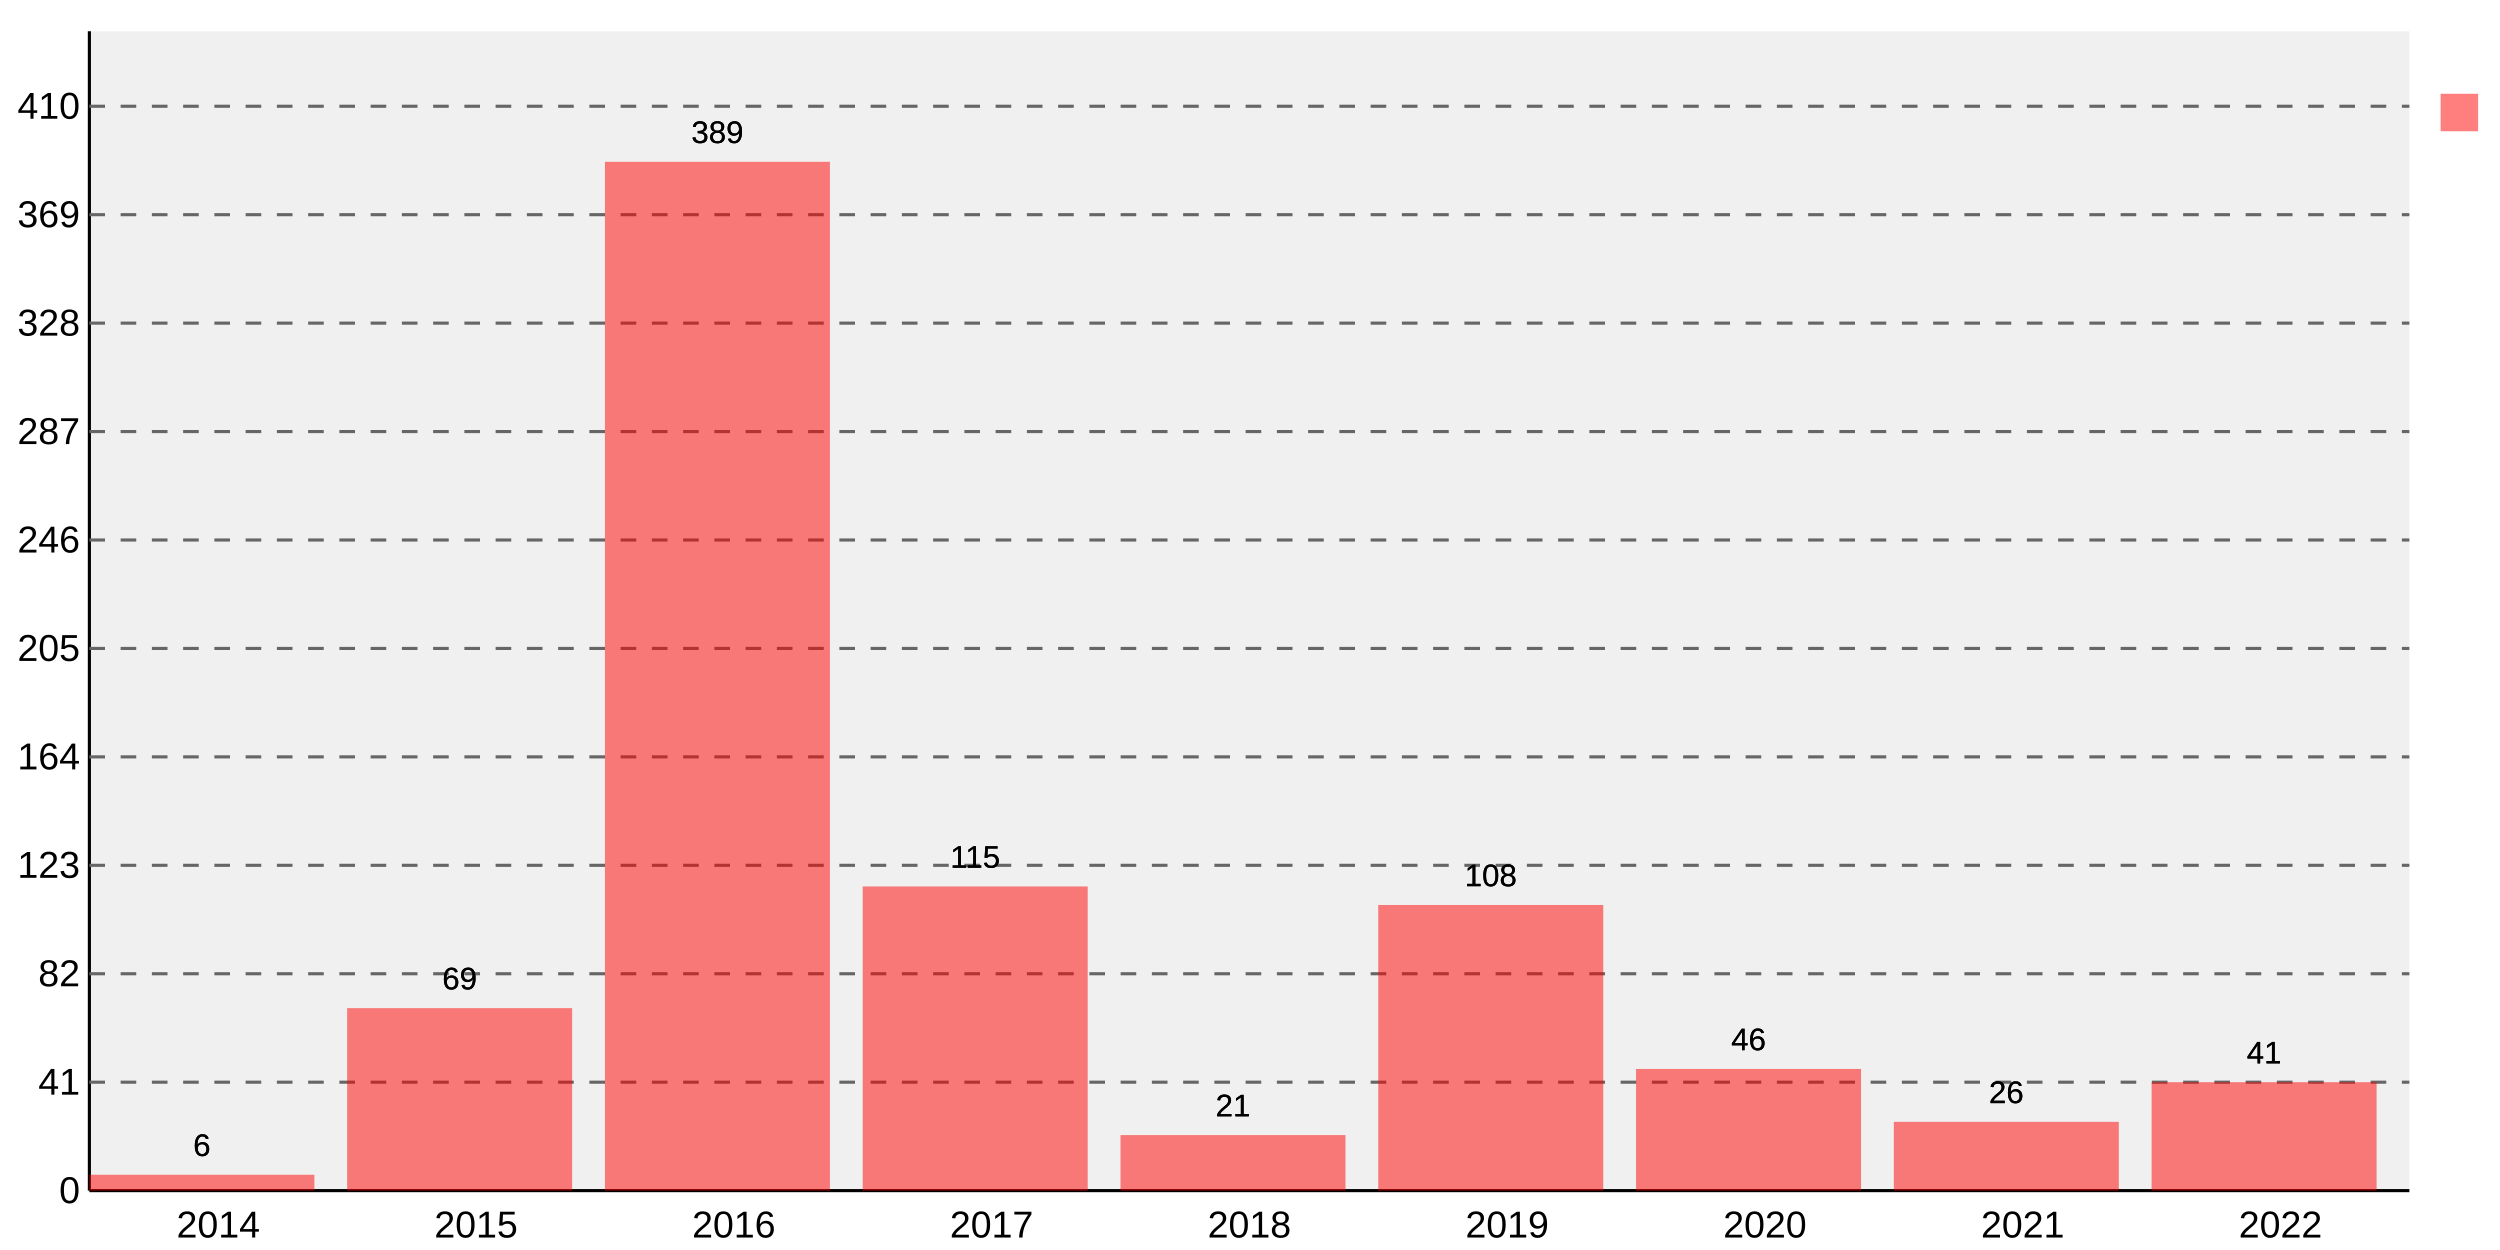
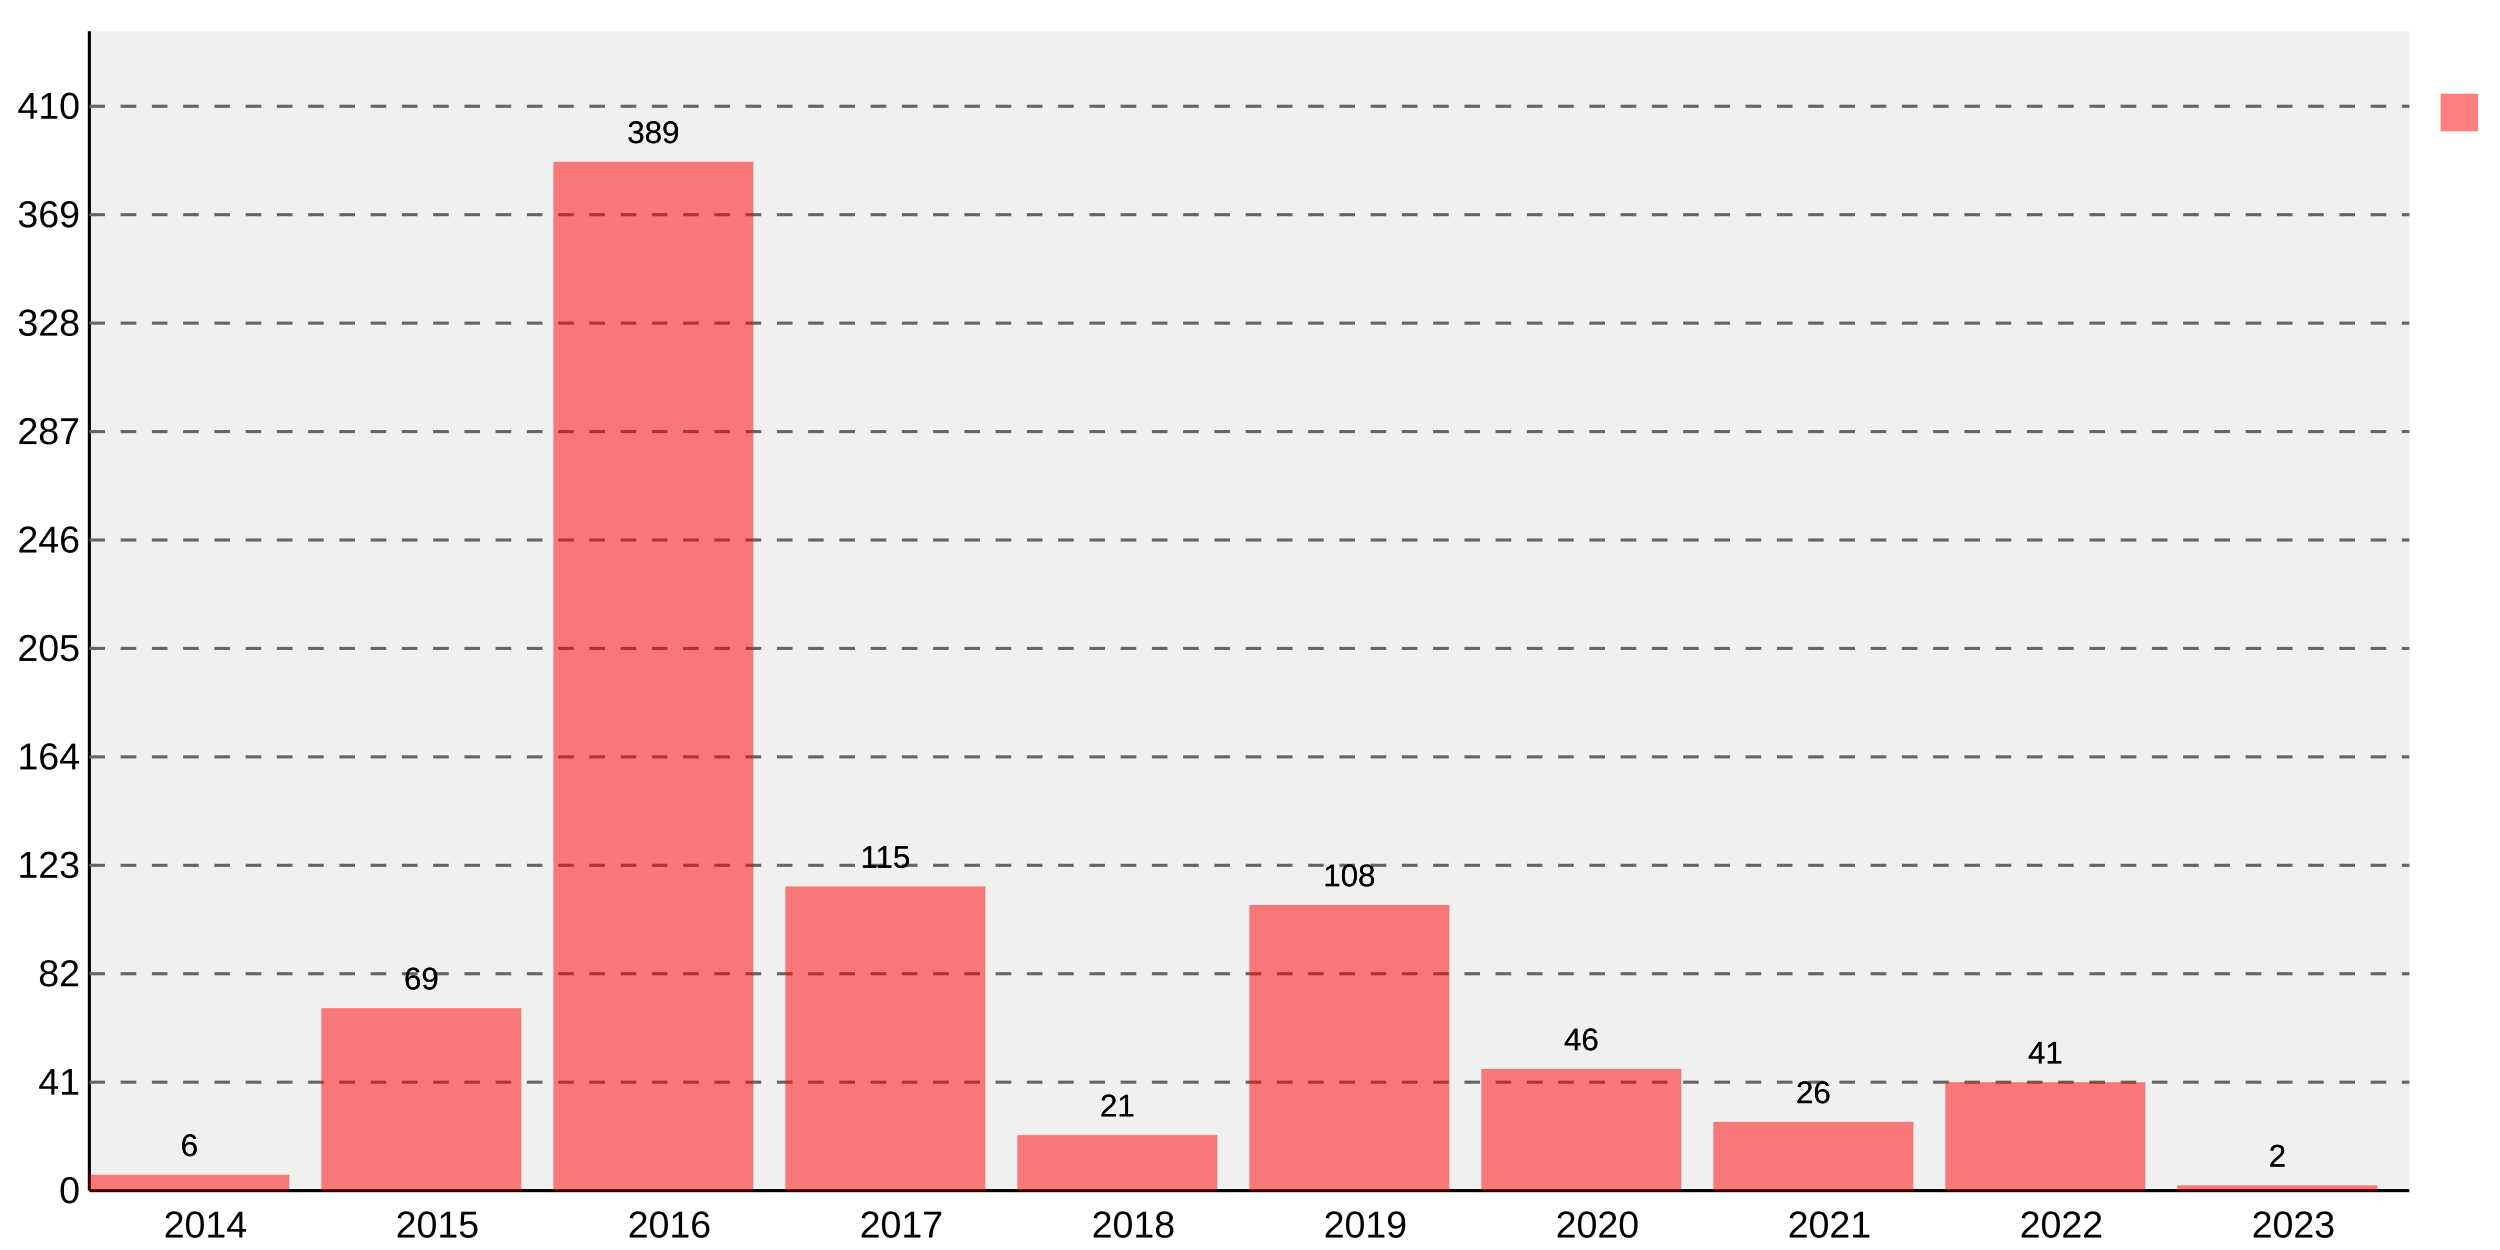
<svg xmlns="http://www.w3.org/2000/svg" viewBox="0 0 800 400">
  <defs>
    <style type="text/css">/*
Base styles for svg.charts.Graph
*/
.svgBackground {
    fill: #fff
    }
.graphBackground {
    fill: #f0f0f0
    }
/* graphs titles */
.mainTitle {
    text-anchor: middle;
    fill: #000;
    font-size: 16px;
    font-family: "Arial", sans-serif;
    font-weight: normal
    }
.subTitle {
    text-anchor: middle;
    fill: #999;
    font-size: 14px;
    font-family: "Arial", sans-serif;
    font-weight: normal
    }
.axis {
    stroke: #000;
    stroke-width: 1px
    }
.guideLines {
    stroke: #666;
    stroke-width: 1px;
    stroke-dasharray: 5, 5
    }
.xAxisLabels {
    text-anchor: middle;
    fill: #000;
    font-size: 12px;
    font-family: "Arial", sans-serif;
    font-weight: normal
    }
.yAxisLabels {
    text-anchor: end;
    fill: #000;
    font-size: 12px;
    font-family: "Arial", sans-serif;
    font-weight: normal
    }
.xAxisTitle {
    text-anchor: middle;
    fill: #f00;
    font-size: 14px;
    font-family: "Arial", sans-serif;
    font-weight: normal
    }
.yAxisTitle {
    fill: #f00;
    text-anchor: middle;
    font-size: 14px;
    font-family: "Arial", sans-serif;
    font-weight: normal
    }
.dataPointLabel {
    fill: #000;
    text-anchor: middle;
    font-size: 10px;
    font-family: "Arial", sans-serif;
    font-weight: normal
    }
.staggerGuideLine {
    fill: none;
    stroke: #000;
    stroke-width: 0.5px
    }
.keyText {
    fill: #000;
    text-anchor: start;
    font-size: 10px;
    font-family: "Arial", sans-serif;
    font-weight: normal
    }
/*
default fill styles for multiple datasets (probably only use a single
dataset on this graph though)
*/
.key1, .fill1 {
    fill: #f00;
    fill-opacity: 0.5;
    stroke: none;
    stroke-width: 0.5px
    }
.key2, .fill2 {
    fill: #00f;
    fill-opacity: 0.5;
    stroke: none;
    stroke-width: 1px
    }
.key3, .fill3 {
    fill: #0f0;
    fill-opacity: 0.5;
    stroke: none;
    stroke-width: 1px
    }
.key4, .fill4 {
    fill: #fc0;
    fill-opacity: 0.5;
    stroke: none;
    stroke-width: 1px
    }
.key5, .fill5 {
    fill: #0cf;
    fill-opacity: 0.5;
    stroke: none;
    stroke-width: 1px
    }
.key6, .fill6 {
    fill: #f0f;
    fill-opacity: 0.5;
    stroke: none;
    stroke-width: 1px
    }
.key7, .fill7 {
    fill: #0ff;
    fill-opacity: 0.5;
    stroke: none;
    stroke-width: 1px
    }
.key8, .fill8 {
    fill: #ff0;
    fill-opacity: 0.5;
    stroke: none;
    stroke-width: 1px
    }
.key9, .fill9 {
    fill: #c66;
    fill-opacity: 0.5;
    stroke: none;
    stroke-width: 1px
    }
.key10, .fill10 {
    fill: #639;
    fill-opacity: 0.5;
    stroke: none;
    stroke-width: 1px
    }
.key11, .fill11 {
    fill: #390;
    fill-opacity: 0.5;
    stroke: none;
    stroke-width: 1px
    }
.key12, .fill12 {
    fill: #96F;
    fill-opacity: 0.5;
    stroke: none;
    stroke-width: 1px
    }</style>
  </defs>
  <rect width="800" height="400" x="0" y="0" class="svgBackground" />
  <g transform="translate (28.6 10)">
    <rect x="0" y="0" width="742.4" height="371" class="graphBackground" />
    <path d="M 0 0 v371" class="axis" id="xAxis" />
    <path d="M 0 371 h742.4" class="axis" id="yAxis" />
-     <text class="xAxisLabels" x="41.244" y="386" style="text-anchor: middle">2014</text>
-     <text class="xAxisLabels" x="123.733" y="386" style="text-anchor: middle">2015</text>
-     <text class="xAxisLabels" x="206.222" y="386" style="text-anchor: middle">2016</text>
-     <text class="xAxisLabels" x="288.711" y="386" style="text-anchor: middle">2017</text>
-     <text class="xAxisLabels" x="371.2" y="386" style="text-anchor: middle">2018</text>
-     <text class="xAxisLabels" x="453.689" y="386" style="text-anchor: middle">2019</text>
-     <text class="xAxisLabels" x="536.178" y="386" style="text-anchor: middle">2020</text>
-     <text class="xAxisLabels" x="618.667" y="386" style="text-anchor: middle">2021</text>
-     <text class="xAxisLabels" x="701.156" y="386" style="text-anchor: middle">2022</text>
+     <text class="xAxisLabels" x="37.12" y="386" style="text-anchor: middle">2014</text>
+     <text class="xAxisLabels" x="111.36" y="386" style="text-anchor: middle">2015</text>
+     <text class="xAxisLabels" x="185.6" y="386" style="text-anchor: middle">2016</text>
+     <text class="xAxisLabels" x="259.84" y="386" style="text-anchor: middle">2017</text>
+     <text class="xAxisLabels" x="334.08" y="386" style="text-anchor: middle">2018</text>
+     <text class="xAxisLabels" x="408.32" y="386" style="text-anchor: middle">2019</text>
+     <text class="xAxisLabels" x="482.56" y="386" style="text-anchor: middle">2020</text>
+     <text class="xAxisLabels" x="556.8" y="386" style="text-anchor: middle">2021</text>
+     <text class="xAxisLabels" x="631.04" y="386" style="text-anchor: middle">2022</text>
+     <text class="xAxisLabels" x="705.28" y="386" style="text-anchor: middle">2023</text>
    <text class="yAxisLabels" x="-3" y="375.0" style="text-anchor: end">0</text>
    <text class="yAxisLabels" x="-3" y="340.3" style="text-anchor: end">41</text>
    <text class="yAxisLabels" x="-3" y="305.6" style="text-anchor: end">82</text>
    <text class="yAxisLabels" x="-3" y="270.9" style="text-anchor: end">123</text>
    <text class="yAxisLabels" x="-3" y="236.2" style="text-anchor: end">164</text>
    <text class="yAxisLabels" x="-3" y="201.5" style="text-anchor: end">205</text>
    <text class="yAxisLabels" x="-3" y="166.8" style="text-anchor: end">246</text>
    <text class="yAxisLabels" x="-3" y="132.1" style="text-anchor: end">287</text>
    <text class="yAxisLabels" x="-3" y="97.4" style="text-anchor: end">328</text>
    <text class="yAxisLabels" x="-3" y="62.7" style="text-anchor: end">369</text>
    <text class="yAxisLabels" x="-3" y="28.0" style="text-anchor: end">410</text>
    <path d="M 0 336.3 h742.4" class="guideLines" />
    <path d="M 0 301.6 h742.4" class="guideLines" />
    <path d="M 0 266.9 h742.4" class="guideLines" />
    <path d="M 0 232.2 h742.4" class="guideLines" />
    <path d="M 0 197.5 h742.4" class="guideLines" />
    <path d="M 0 162.8 h742.4" class="guideLines" />
    <path d="M 0 128.1 h742.4" class="guideLines" />
    <path d="M 0 93.4 h742.4" class="guideLines" />
    <path d="M 0 58.7 h742.4" class="guideLines" />
    <path d="M 0 24.0 h742.4" class="guideLines" />
-     <rect x="0.0" y="365.922" width="72.0" height="5.078" class="fill1" />
-     <rect x="82.489" y="312.602" width="72.0" height="58.398" class="fill1" />
-     <rect x="164.978" y="41.773" width="72.0" height="329.227" class="fill1" />
-     <rect x="247.467" y="273.671" width="72.0" height="97.329" class="fill1" />
-     <rect x="329.956" y="353.227" width="72.0" height="17.773" class="fill1" />
-     <rect x="412.444" y="279.595" width="72.0" height="91.405" class="fill1" />
-     <rect x="494.933" y="332.068" width="72.0" height="38.932" class="fill1" />
-     <rect x="577.422" y="348.995" width="72.0" height="22.005" class="fill1" />
-     <rect x="659.911" y="336.3" width="72.0" height="34.7" class="fill1" />
+     <rect x="0.0" y="365.922" width="64.0" height="5.078" class="fill1" />
+     <rect x="74.24" y="312.602" width="64.0" height="58.398" class="fill1" />
+     <rect x="148.48" y="41.773" width="64.0" height="329.227" class="fill1" />
+     <rect x="222.72" y="273.671" width="64.0" height="97.329" class="fill1" />
+     <rect x="296.96" y="353.227" width="64.0" height="17.773" class="fill1" />
+     <rect x="371.2" y="279.595" width="64.0" height="91.405" class="fill1" />
+     <rect x="445.44" y="332.068" width="64.0" height="38.932" class="fill1" />
+     <rect x="519.68" y="348.995" width="64.0" height="22.005" class="fill1" />
+     <rect x="593.92" y="336.3" width="64.0" height="34.7" class="fill1" />
+     <rect x="668.16" y="369.307" width="64.0" height="1.693" class="fill1" />
    <g>
-       <text x="36.0" y="359.922" class="dataPointLabel" style="None stroke: #fff; stroke-width: 2;">6</text>
-       <text x="36.0" y="359.922" class="dataPointLabel">6</text>
-       <text x="118.489" y="306.602" class="dataPointLabel" style="None stroke: #fff; stroke-width: 2;">69</text>
-       <text x="118.489" y="306.602" class="dataPointLabel">69</text>
-       <text x="200.978" y="35.773" class="dataPointLabel" style="None stroke: #fff; stroke-width: 2;">389</text>
-       <text x="200.978" y="35.773" class="dataPointLabel">389</text>
-       <text x="283.467" y="267.671" class="dataPointLabel" style="None stroke: #fff; stroke-width: 2;">115</text>
-       <text x="283.467" y="267.671" class="dataPointLabel">115</text>
-       <text x="365.956" y="347.227" class="dataPointLabel" style="None stroke: #fff; stroke-width: 2;">21</text>
-       <text x="365.956" y="347.227" class="dataPointLabel">21</text>
-       <text x="448.444" y="273.595" class="dataPointLabel" style="None stroke: #fff; stroke-width: 2;">108</text>
-       <text x="448.444" y="273.595" class="dataPointLabel">108</text>
-       <text x="530.933" y="326.068" class="dataPointLabel" style="None stroke: #fff; stroke-width: 2;">46</text>
-       <text x="530.933" y="326.068" class="dataPointLabel">46</text>
-       <text x="613.422" y="342.995" class="dataPointLabel" style="None stroke: #fff; stroke-width: 2;">26</text>
-       <text x="613.422" y="342.995" class="dataPointLabel">26</text>
-       <text x="695.911" y="330.3" class="dataPointLabel" style="None stroke: #fff; stroke-width: 2;">41</text>
-       <text x="695.911" y="330.3" class="dataPointLabel">41</text>
+       <text x="32.0" y="359.922" class="dataPointLabel" style="None stroke: #fff; stroke-width: 2;">6</text>
+       <text x="32.0" y="359.922" class="dataPointLabel">6</text>
+       <text x="106.24" y="306.602" class="dataPointLabel" style="None stroke: #fff; stroke-width: 2;">69</text>
+       <text x="106.24" y="306.602" class="dataPointLabel">69</text>
+       <text x="180.48" y="35.773" class="dataPointLabel" style="None stroke: #fff; stroke-width: 2;">389</text>
+       <text x="180.48" y="35.773" class="dataPointLabel">389</text>
+       <text x="254.72" y="267.671" class="dataPointLabel" style="None stroke: #fff; stroke-width: 2;">115</text>
+       <text x="254.72" y="267.671" class="dataPointLabel">115</text>
+       <text x="328.96" y="347.227" class="dataPointLabel" style="None stroke: #fff; stroke-width: 2;">21</text>
+       <text x="328.96" y="347.227" class="dataPointLabel">21</text>
+       <text x="403.2" y="273.595" class="dataPointLabel" style="None stroke: #fff; stroke-width: 2;">108</text>
+       <text x="403.2" y="273.595" class="dataPointLabel">108</text>
+       <text x="477.44" y="326.068" class="dataPointLabel" style="None stroke: #fff; stroke-width: 2;">46</text>
+       <text x="477.44" y="326.068" class="dataPointLabel">46</text>
+       <text x="551.68" y="342.995" class="dataPointLabel" style="None stroke: #fff; stroke-width: 2;">26</text>
+       <text x="551.68" y="342.995" class="dataPointLabel">26</text>
+       <text x="625.92" y="330.3" class="dataPointLabel" style="None stroke: #fff; stroke-width: 2;">41</text>
+       <text x="625.92" y="330.3" class="dataPointLabel">41</text>
+       <text x="700.16" y="363.307" class="dataPointLabel" style="None stroke: #fff; stroke-width: 2;">2</text>
+       <text x="700.16" y="363.307" class="dataPointLabel">2</text>
    </g>
  </g>
  <g transform="translate(781 30)">
    <rect x="0" y="0" width="12" height="12" class="key1" />
    <text x="17" y="12" class="keyText" />
  </g>
</svg>
